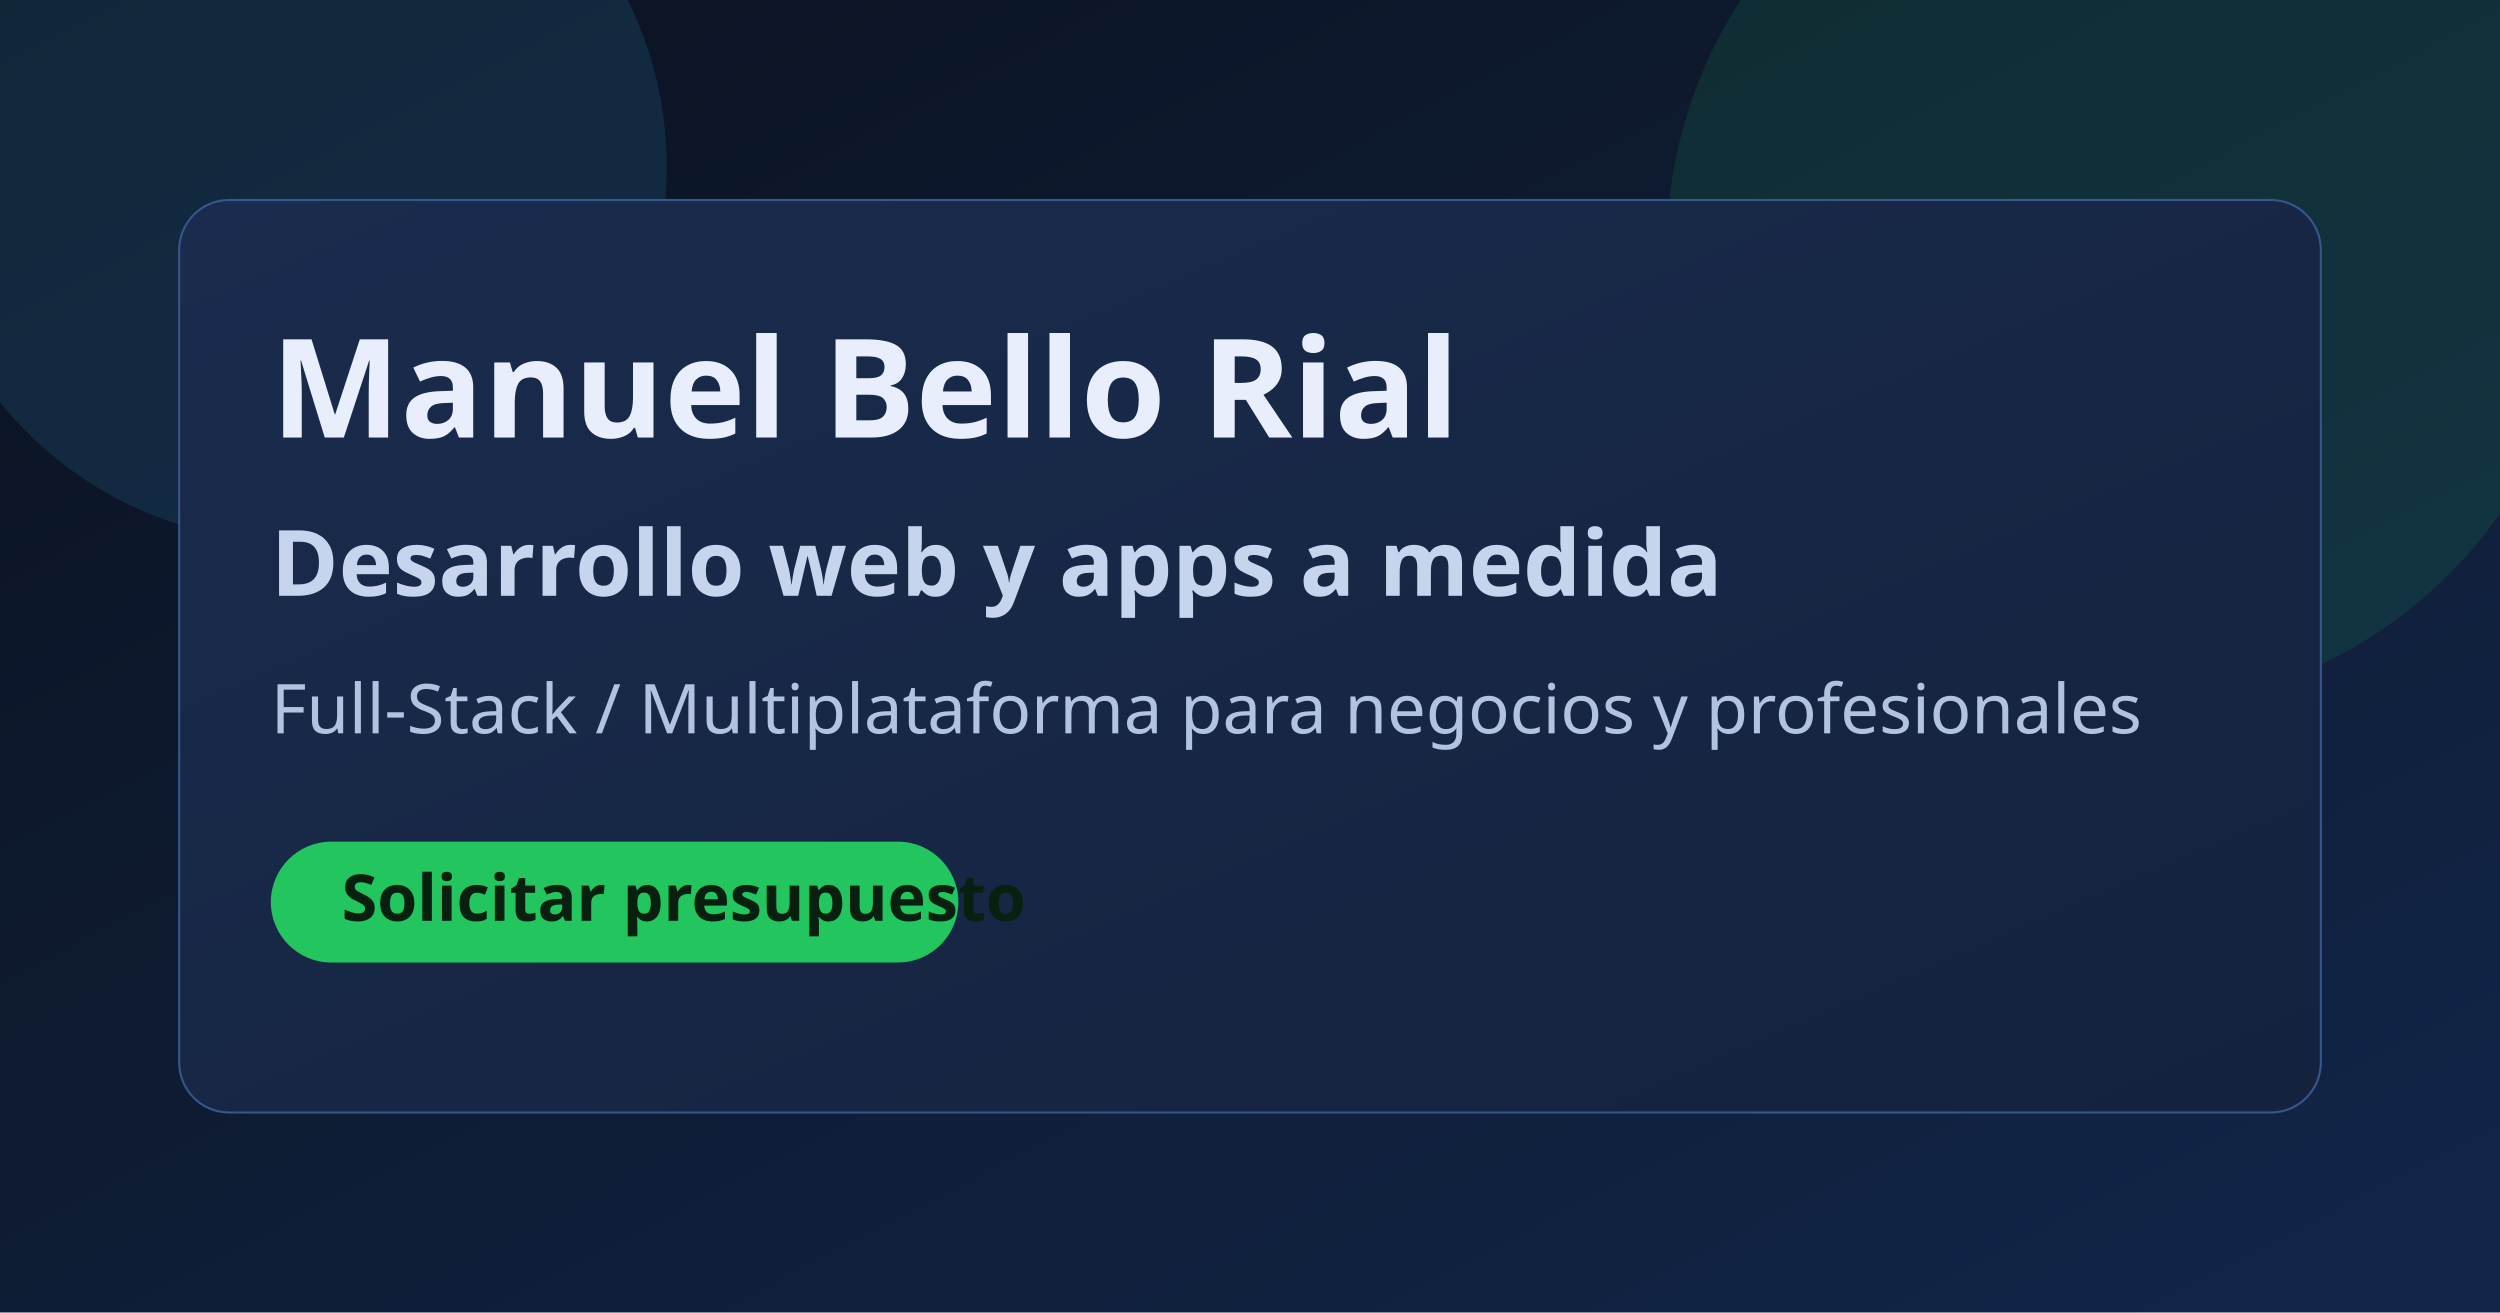
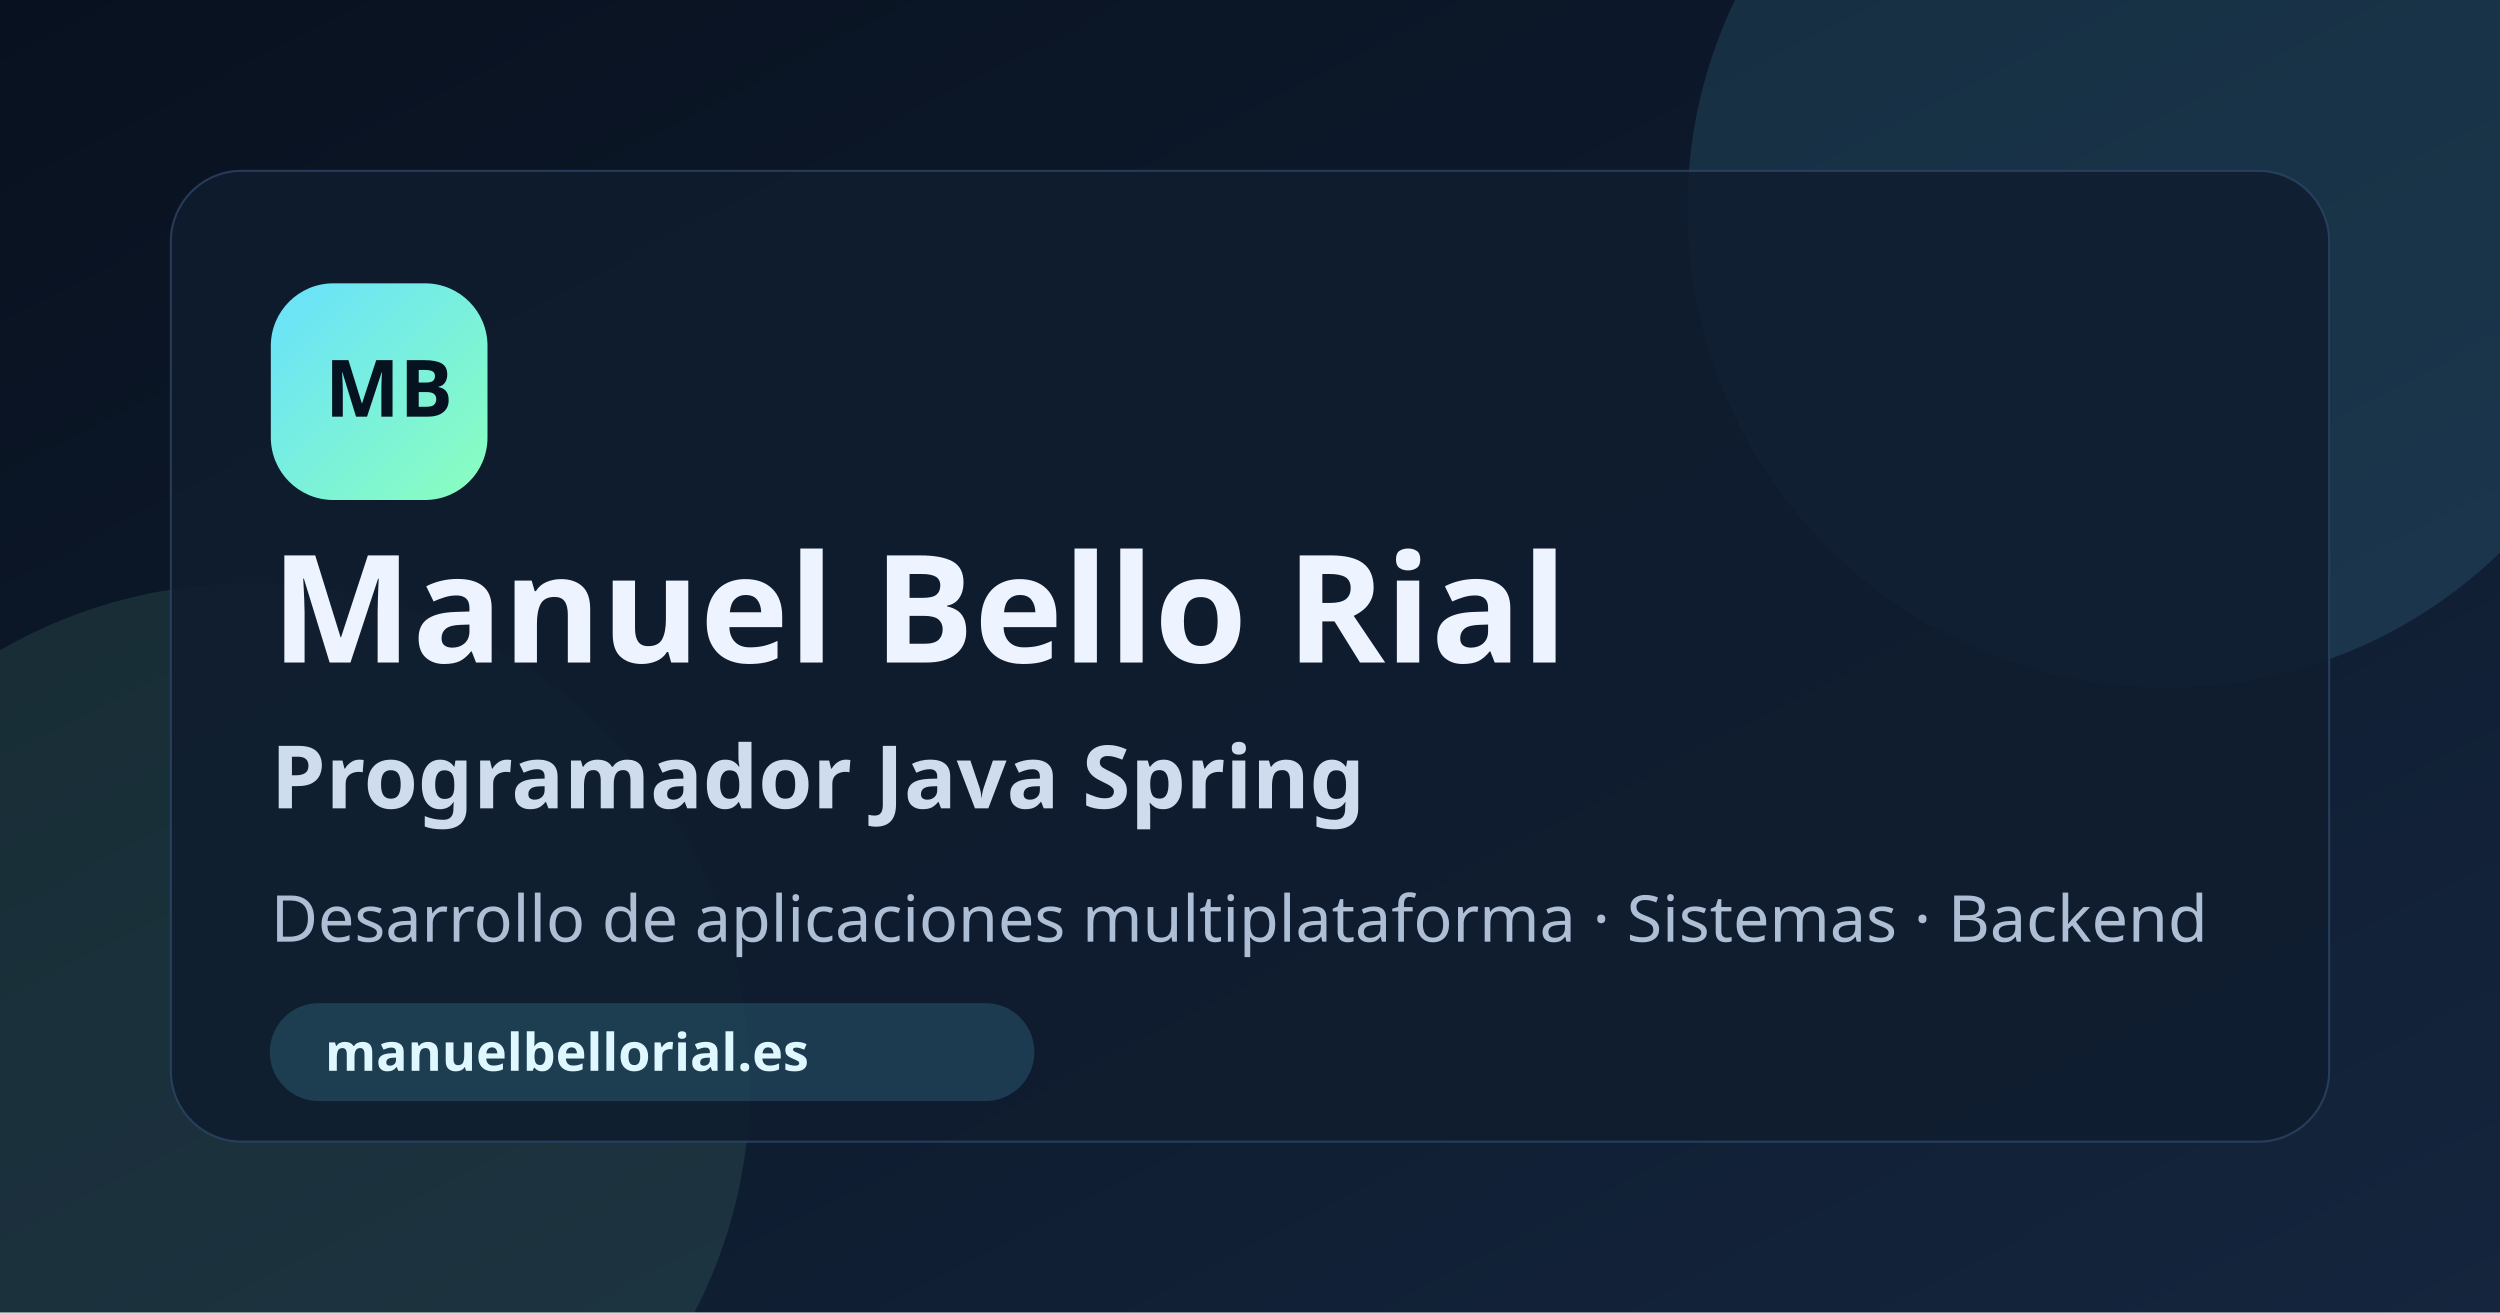
- <svg xmlns="http://www.w3.org/2000/svg" width="1200" height="630" viewBox="0 0 1200 630" role="img" aria-label="Manuel Bello Rial - Desarrollo web y apps a medida">
+ <svg xmlns="http://www.w3.org/2000/svg" width="1200" height="630" viewBox="0 0 1200 630" role="img" aria-label="Manuel Bello Rial - Curriculum digital">
  <defs>
    <linearGradient id="bg" x1="0" y1="0" x2="1" y2="1">
-       <stop offset="0" stop-color="#0b1220" />
-       <stop offset="1" stop-color="#122649" />
+       <stop offset="0" stop-color="#08111f" />
+       <stop offset="1" stop-color="#14253d" />
    </linearGradient>
-     <linearGradient id="card" x1="0" y1="0" x2="1" y2="1">
-       <stop offset="0" stop-color="#1a2b4d" />
-       <stop offset="1" stop-color="#14223d" />
+     <linearGradient id="accent" x1="0" y1="0" x2="1" y2="1">
+       <stop offset="0" stop-color="#68e1fd" />
+       <stop offset="1" stop-color="#8bffbd" />
    </linearGradient>
  </defs>
  <rect width="1200" height="630" fill="url(#bg)" />
-   <circle cx="1020" cy="120" r="220" fill="#22c55e" opacity="0.12" />
-   <circle cx="140" cy="80" r="180" fill="#38bdf8" opacity="0.12" />
-   <rect x="86" y="96" width="1028" height="438" rx="24" fill="url(#card)" stroke="#35578c" />
-   <text x="130" y="210" fill="#e8eefc" font-family="Segoe UI, Calibri, sans-serif" font-size="66" font-weight="700">Manuel Bello Rial</text>
-   <text x="130" y="286" fill="#c6d5ed" font-family="Segoe UI, Calibri, sans-serif" font-size="44" font-weight="600">Desarrollo web y apps a medida</text>
-   <text x="130" y="352" fill="#b2c3df" font-family="Segoe UI, Calibri, sans-serif" font-size="33">Full-Stack / Multiplataforma para negocios y profesionales</text>
-   <rect x="130" y="404" width="330" height="58" rx="29" fill="#22c55e" />
-   <text x="164" y="442" fill="#072010" font-family="Segoe UI, Calibri, sans-serif" font-size="31" font-weight="700">Solicitar presupuesto</text>
+   <circle cx="1040" cy="100" r="230" fill="#68e1fd" opacity="0.12" />
+   <circle cx="120" cy="520" r="240" fill="#8bffbd" opacity="0.1" />
+   <rect x="82" y="82" width="1036" height="466" rx="34" fill="#0f1c2f" opacity="0.88" stroke="#29415f" />
+   <rect x="130" y="136" width="104" height="104" rx="30" fill="url(#accent)" />
+   <text x="156" y="200" fill="#06121f" font-family="Segoe UI, Calibri, sans-serif" font-size="38" font-weight="900">MB</text>
+   <text x="130" y="318" fill="#edf4ff" font-family="Segoe UI, Calibri, sans-serif" font-size="72" font-weight="800">Manuel Bello Rial</text>
+   <text x="130" y="388" fill="#cfdced" font-family="Segoe UI, Calibri, sans-serif" font-size="42" font-weight="600">Programador Java Spring</text>
+   <text x="130" y="452" fill="#aebed5" font-family="Segoe UI, Calibri, sans-serif" font-size="31">Desarrollo de aplicaciones multiplataforma · Sistemas · Backend</text>
+   <rect x="130" y="482" width="366" height="46" rx="23" fill="#68e1fd" opacity="0.16" stroke="#68e1fd" />
+   <text x="156" y="514" fill="#dff7ff" font-family="Segoe UI, Calibri, sans-serif" font-size="25" font-weight="700">manuelbellorial.es</text>
</svg>
